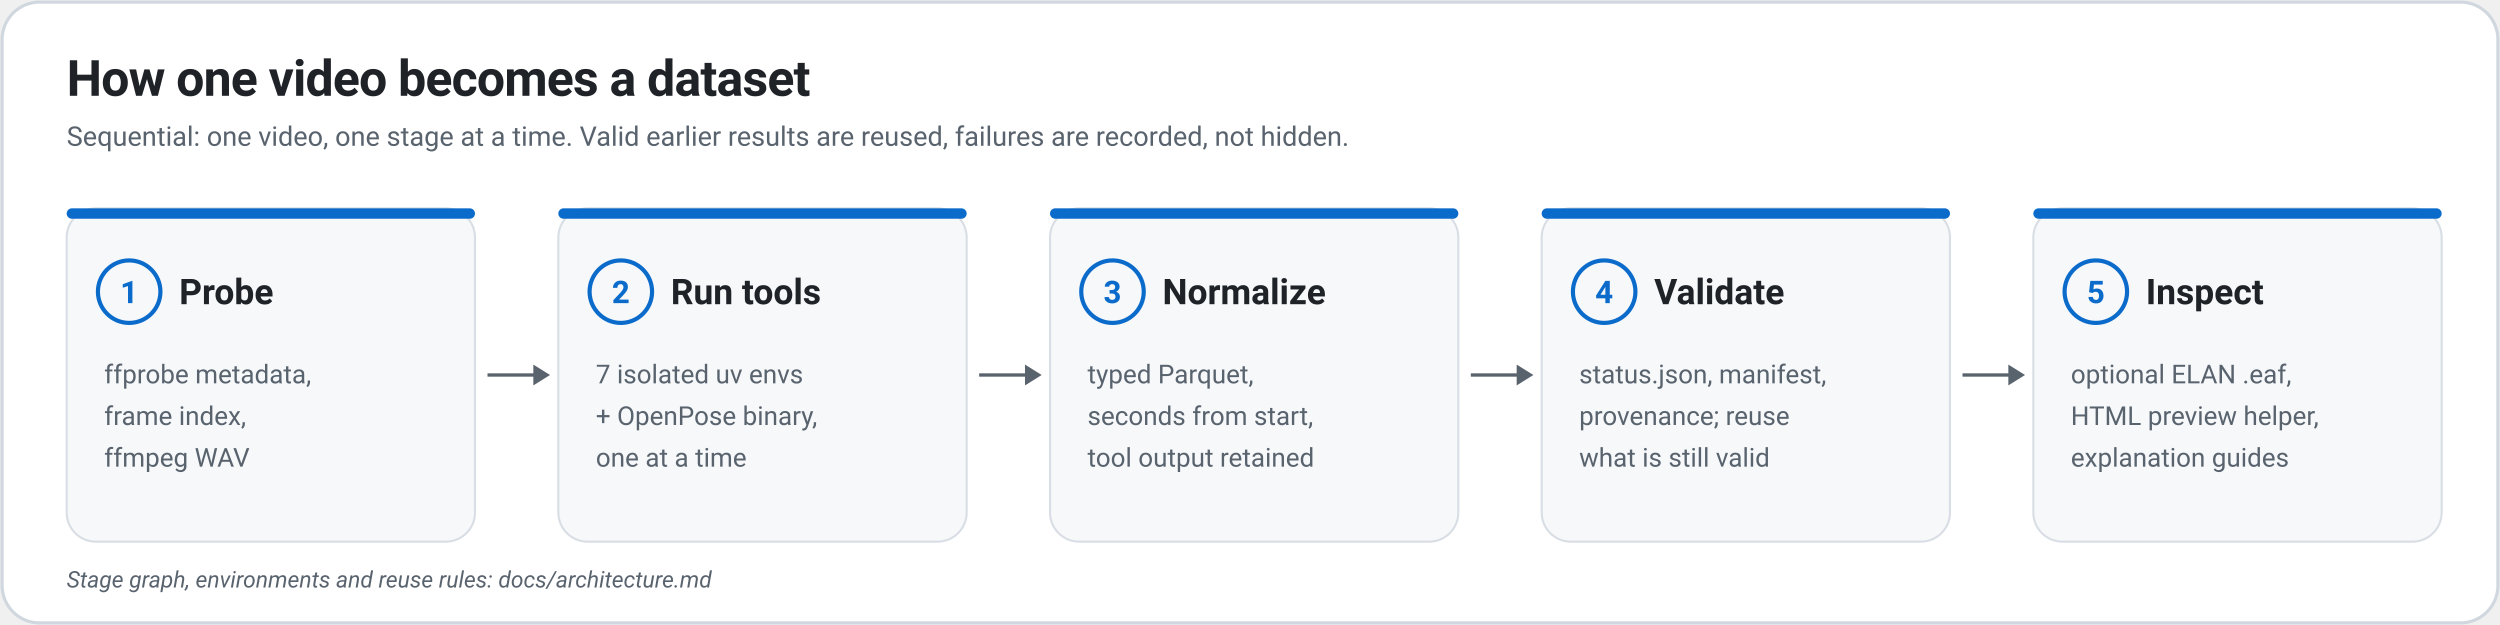
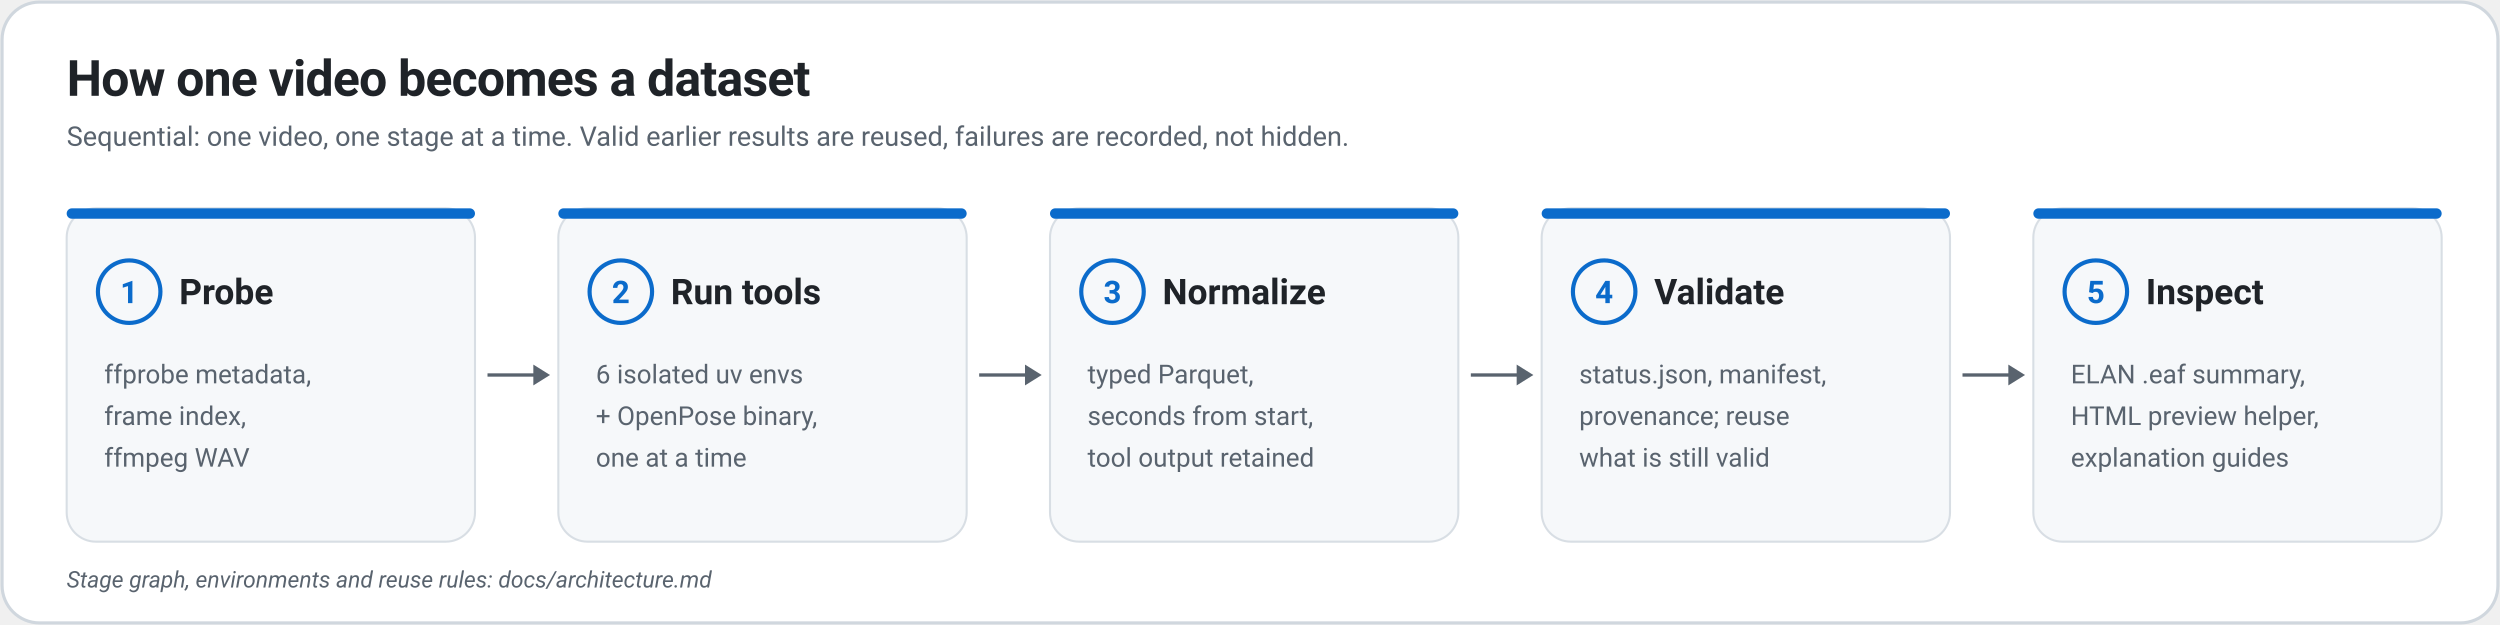
<svg xmlns="http://www.w3.org/2000/svg" viewBox="0 0 1200 300" width="1200" height="300" role="img" aria-labelledby="flow-t flow-d">
  <rect x="1" y="1" width="1198" height="298" rx="18" fill="#ffffff" stroke="#d0d7de" stroke-width="1.5" />
  <text x="32.0" y="46.0" font-family="system-ui, -apple-system, 'Segoe UI', Roboto, Helvetica, Arial, sans-serif" font-size="24" font-weight="700" fill="#1f2328" text-anchor="start" letter-spacing="-0.4">How one video becomes a dataset</text>
  <text x="32.0" y="70.0" font-family="system-ui, -apple-system, 'Segoe UI', Roboto, Helvetica, Arial, sans-serif" font-size="13" font-weight="400" fill="#59636e" text-anchor="start">Sequential: one video, one stage at a time. Valid earlier results are reused, failures are recorded, not hidden.</text>
  <rect x="32" y="100" width="196" height="160" rx="14" fill="#f6f8fa" stroke="#d8dee4" stroke-width="1" />
  <rect x="32" y="100" width="196" height="5" rx="2.5" fill="#0b6bcb" />
  <circle cx="62" cy="140" r="15" fill="none" stroke="#0b6bcb" stroke-width="2" />
  <text x="62.0" y="145.5" font-family="system-ui, -apple-system, 'Segoe UI', Roboto, Helvetica, Arial, sans-serif" font-size="15" font-weight="700" fill="#0b6bcb" text-anchor="middle">1</text>
  <text x="86.0" y="146.0" font-family="system-ui, -apple-system, 'Segoe UI', Roboto, Helvetica, Arial, sans-serif" font-size="17" font-weight="700" fill="#1f2328" text-anchor="start">Probe</text>
  <text x="50.0" y="184.0" font-family="system-ui, -apple-system, 'Segoe UI', Roboto, Helvetica, Arial, sans-serif" font-size="12.5" font-weight="400" fill="#59636e" text-anchor="start">ffprobe metadata,</text>
  <text x="50.0" y="204.0" font-family="system-ui, -apple-system, 'Segoe UI', Roboto, Helvetica, Arial, sans-serif" font-size="12.5" font-weight="400" fill="#59636e" text-anchor="start">frame index,</text>
  <text x="50.0" y="224.0" font-family="system-ui, -apple-system, 'Segoe UI', Roboto, Helvetica, Arial, sans-serif" font-size="12.5" font-weight="400" fill="#59636e" text-anchor="start">ffmpeg WAV</text>
  <path d="M234 180.0 H260" stroke="#59636e" stroke-width="1.6" />
  <path d="M256 175.0 L264 180.0 L256 185.0 Z" fill="#59636e" />
  <rect x="268" y="100" width="196" height="160" rx="14" fill="#f6f8fa" stroke="#d8dee4" stroke-width="1" />
  <rect x="268" y="100" width="196" height="5" rx="2.5" fill="#0b6bcb" />
  <circle cx="298" cy="140" r="15" fill="none" stroke="#0b6bcb" stroke-width="2" />
  <text x="298.0" y="145.5" font-family="system-ui, -apple-system, 'Segoe UI', Roboto, Helvetica, Arial, sans-serif" font-size="15" font-weight="700" fill="#0b6bcb" text-anchor="middle">2</text>
  <text x="322.0" y="146.0" font-family="system-ui, -apple-system, 'Segoe UI', Roboto, Helvetica, Arial, sans-serif" font-size="17" font-weight="700" fill="#1f2328" text-anchor="start">Run tools</text>
-   <text x="286.0" y="184.0" font-family="system-ui, -apple-system, 'Segoe UI', Roboto, Helvetica, Arial, sans-serif" font-size="12.5" font-weight="400" fill="#59636e" text-anchor="start">7 isolated uv envs</text>
+   <text x="286.0" y="184.0" font-family="system-ui, -apple-system, 'Segoe UI', Roboto, Helvetica, Arial, sans-serif" font-size="12.5" font-weight="400" fill="#59636e" text-anchor="start">6 isolated uv envs</text>
  <text x="286.0" y="204.0" font-family="system-ui, -apple-system, 'Segoe UI', Roboto, Helvetica, Arial, sans-serif" font-size="12.5" font-weight="400" fill="#59636e" text-anchor="start">+ OpenPose binary,</text>
  <text x="286.0" y="224.0" font-family="system-ui, -apple-system, 'Segoe UI', Roboto, Helvetica, Arial, sans-serif" font-size="12.5" font-weight="400" fill="#59636e" text-anchor="start">one at a time</text>
  <path d="M470 180.0 H496" stroke="#59636e" stroke-width="1.6" />
  <path d="M492 175.0 L500 180.0 L492 185.0 Z" fill="#59636e" />
  <rect x="504" y="100" width="196" height="160" rx="14" fill="#f6f8fa" stroke="#d8dee4" stroke-width="1" />
  <rect x="504" y="100" width="196" height="5" rx="2.5" fill="#0b6bcb" />
  <circle cx="534" cy="140" r="15" fill="none" stroke="#0b6bcb" stroke-width="2" />
  <text x="534.0" y="145.5" font-family="system-ui, -apple-system, 'Segoe UI', Roboto, Helvetica, Arial, sans-serif" font-size="15" font-weight="700" fill="#0b6bcb" text-anchor="middle">3</text>
  <text x="558.0" y="146.0" font-family="system-ui, -apple-system, 'Segoe UI', Roboto, Helvetica, Arial, sans-serif" font-size="17" font-weight="700" fill="#1f2328" text-anchor="start">Normalize</text>
  <text x="522.0" y="184.0" font-family="system-ui, -apple-system, 'Segoe UI', Roboto, Helvetica, Arial, sans-serif" font-size="12.5" font-weight="400" fill="#59636e" text-anchor="start">typed Parquet,</text>
  <text x="522.0" y="204.0" font-family="system-ui, -apple-system, 'Segoe UI', Roboto, Helvetica, Arial, sans-serif" font-size="12.5" font-weight="400" fill="#59636e" text-anchor="start">seconds from start,</text>
  <text x="522.0" y="224.0" font-family="system-ui, -apple-system, 'Segoe UI', Roboto, Helvetica, Arial, sans-serif" font-size="12.5" font-weight="400" fill="#59636e" text-anchor="start">tool output retained</text>
  <path d="M706 180.0 H732" stroke="#59636e" stroke-width="1.6" />
  <path d="M728 175.0 L736 180.0 L728 185.0 Z" fill="#59636e" />
  <rect x="740" y="100" width="196" height="160" rx="14" fill="#f6f8fa" stroke="#d8dee4" stroke-width="1" />
  <rect x="740" y="100" width="196" height="5" rx="2.5" fill="#0b6bcb" />
  <circle cx="770" cy="140" r="15" fill="none" stroke="#0b6bcb" stroke-width="2" />
  <text x="770.0" y="145.5" font-family="system-ui, -apple-system, 'Segoe UI', Roboto, Helvetica, Arial, sans-serif" font-size="15" font-weight="700" fill="#0b6bcb" text-anchor="middle">4</text>
  <text x="794.0" y="146.0" font-family="system-ui, -apple-system, 'Segoe UI', Roboto, Helvetica, Arial, sans-serif" font-size="17" font-weight="700" fill="#1f2328" text-anchor="start">Validate</text>
  <text x="758.0" y="184.0" font-family="system-ui, -apple-system, 'Segoe UI', Roboto, Helvetica, Arial, sans-serif" font-size="12.5" font-weight="400" fill="#59636e" text-anchor="start">status.json, manifest,</text>
  <text x="758.0" y="204.0" font-family="system-ui, -apple-system, 'Segoe UI', Roboto, Helvetica, Arial, sans-serif" font-size="12.5" font-weight="400" fill="#59636e" text-anchor="start">provenance; reuse</text>
  <text x="758.0" y="224.0" font-family="system-ui, -apple-system, 'Segoe UI', Roboto, Helvetica, Arial, sans-serif" font-size="12.5" font-weight="400" fill="#59636e" text-anchor="start">what is still valid</text>
  <path d="M942 180.0 H968" stroke="#59636e" stroke-width="1.6" />
  <path d="M964 175.0 L972 180.0 L964 185.0 Z" fill="#59636e" />
  <rect x="976" y="100" width="196" height="160" rx="14" fill="#f6f8fa" stroke="#d8dee4" stroke-width="1" />
  <rect x="976" y="100" width="196" height="5" rx="2.5" fill="#0b6bcb" />
  <circle cx="1006" cy="140" r="15" fill="none" stroke="#0b6bcb" stroke-width="2" />
  <text x="1006.0" y="145.5" font-family="system-ui, -apple-system, 'Segoe UI', Roboto, Helvetica, Arial, sans-serif" font-size="15" font-weight="700" fill="#0b6bcb" text-anchor="middle">5</text>
  <text x="1030.0" y="146.0" font-family="system-ui, -apple-system, 'Segoe UI', Roboto, Helvetica, Arial, sans-serif" font-size="17" font-weight="700" fill="#1f2328" text-anchor="start">Inspect</text>
-   <text x="994.0" y="184.0" font-family="system-ui, -apple-system, 'Segoe UI', Roboto, Helvetica, Arial, sans-serif" font-size="12.5" font-weight="400" fill="#59636e" text-anchor="start">optional ELAN .eaf,</text>
+   <text x="994.0" y="184.0" font-family="system-ui, -apple-system, 'Segoe UI', Roboto, Helvetica, Arial, sans-serif" font-size="12.5" font-weight="400" fill="#59636e" text-anchor="start">ELAN .eaf summary,</text>
  <text x="994.0" y="204.0" font-family="system-ui, -apple-system, 'Segoe UI', Roboto, Helvetica, Arial, sans-serif" font-size="12.5" font-weight="400" fill="#59636e" text-anchor="start">HTML preview helper,</text>
  <text x="994.0" y="224.0" font-family="system-ui, -apple-system, 'Segoe UI', Roboto, Helvetica, Arial, sans-serif" font-size="12.5" font-weight="400" fill="#59636e" text-anchor="start">explanation guides</text>
  <text x="32.0" y="282.0" font-family="system-ui, -apple-system, 'Segoe UI', Roboto, Helvetica, Arial, sans-serif" font-size="11" font-weight="400" fill="#59636e" text-anchor="start" font-style="italic">Stage graph, environments and reuse rules: docs/architecture.md</text>
</svg>
